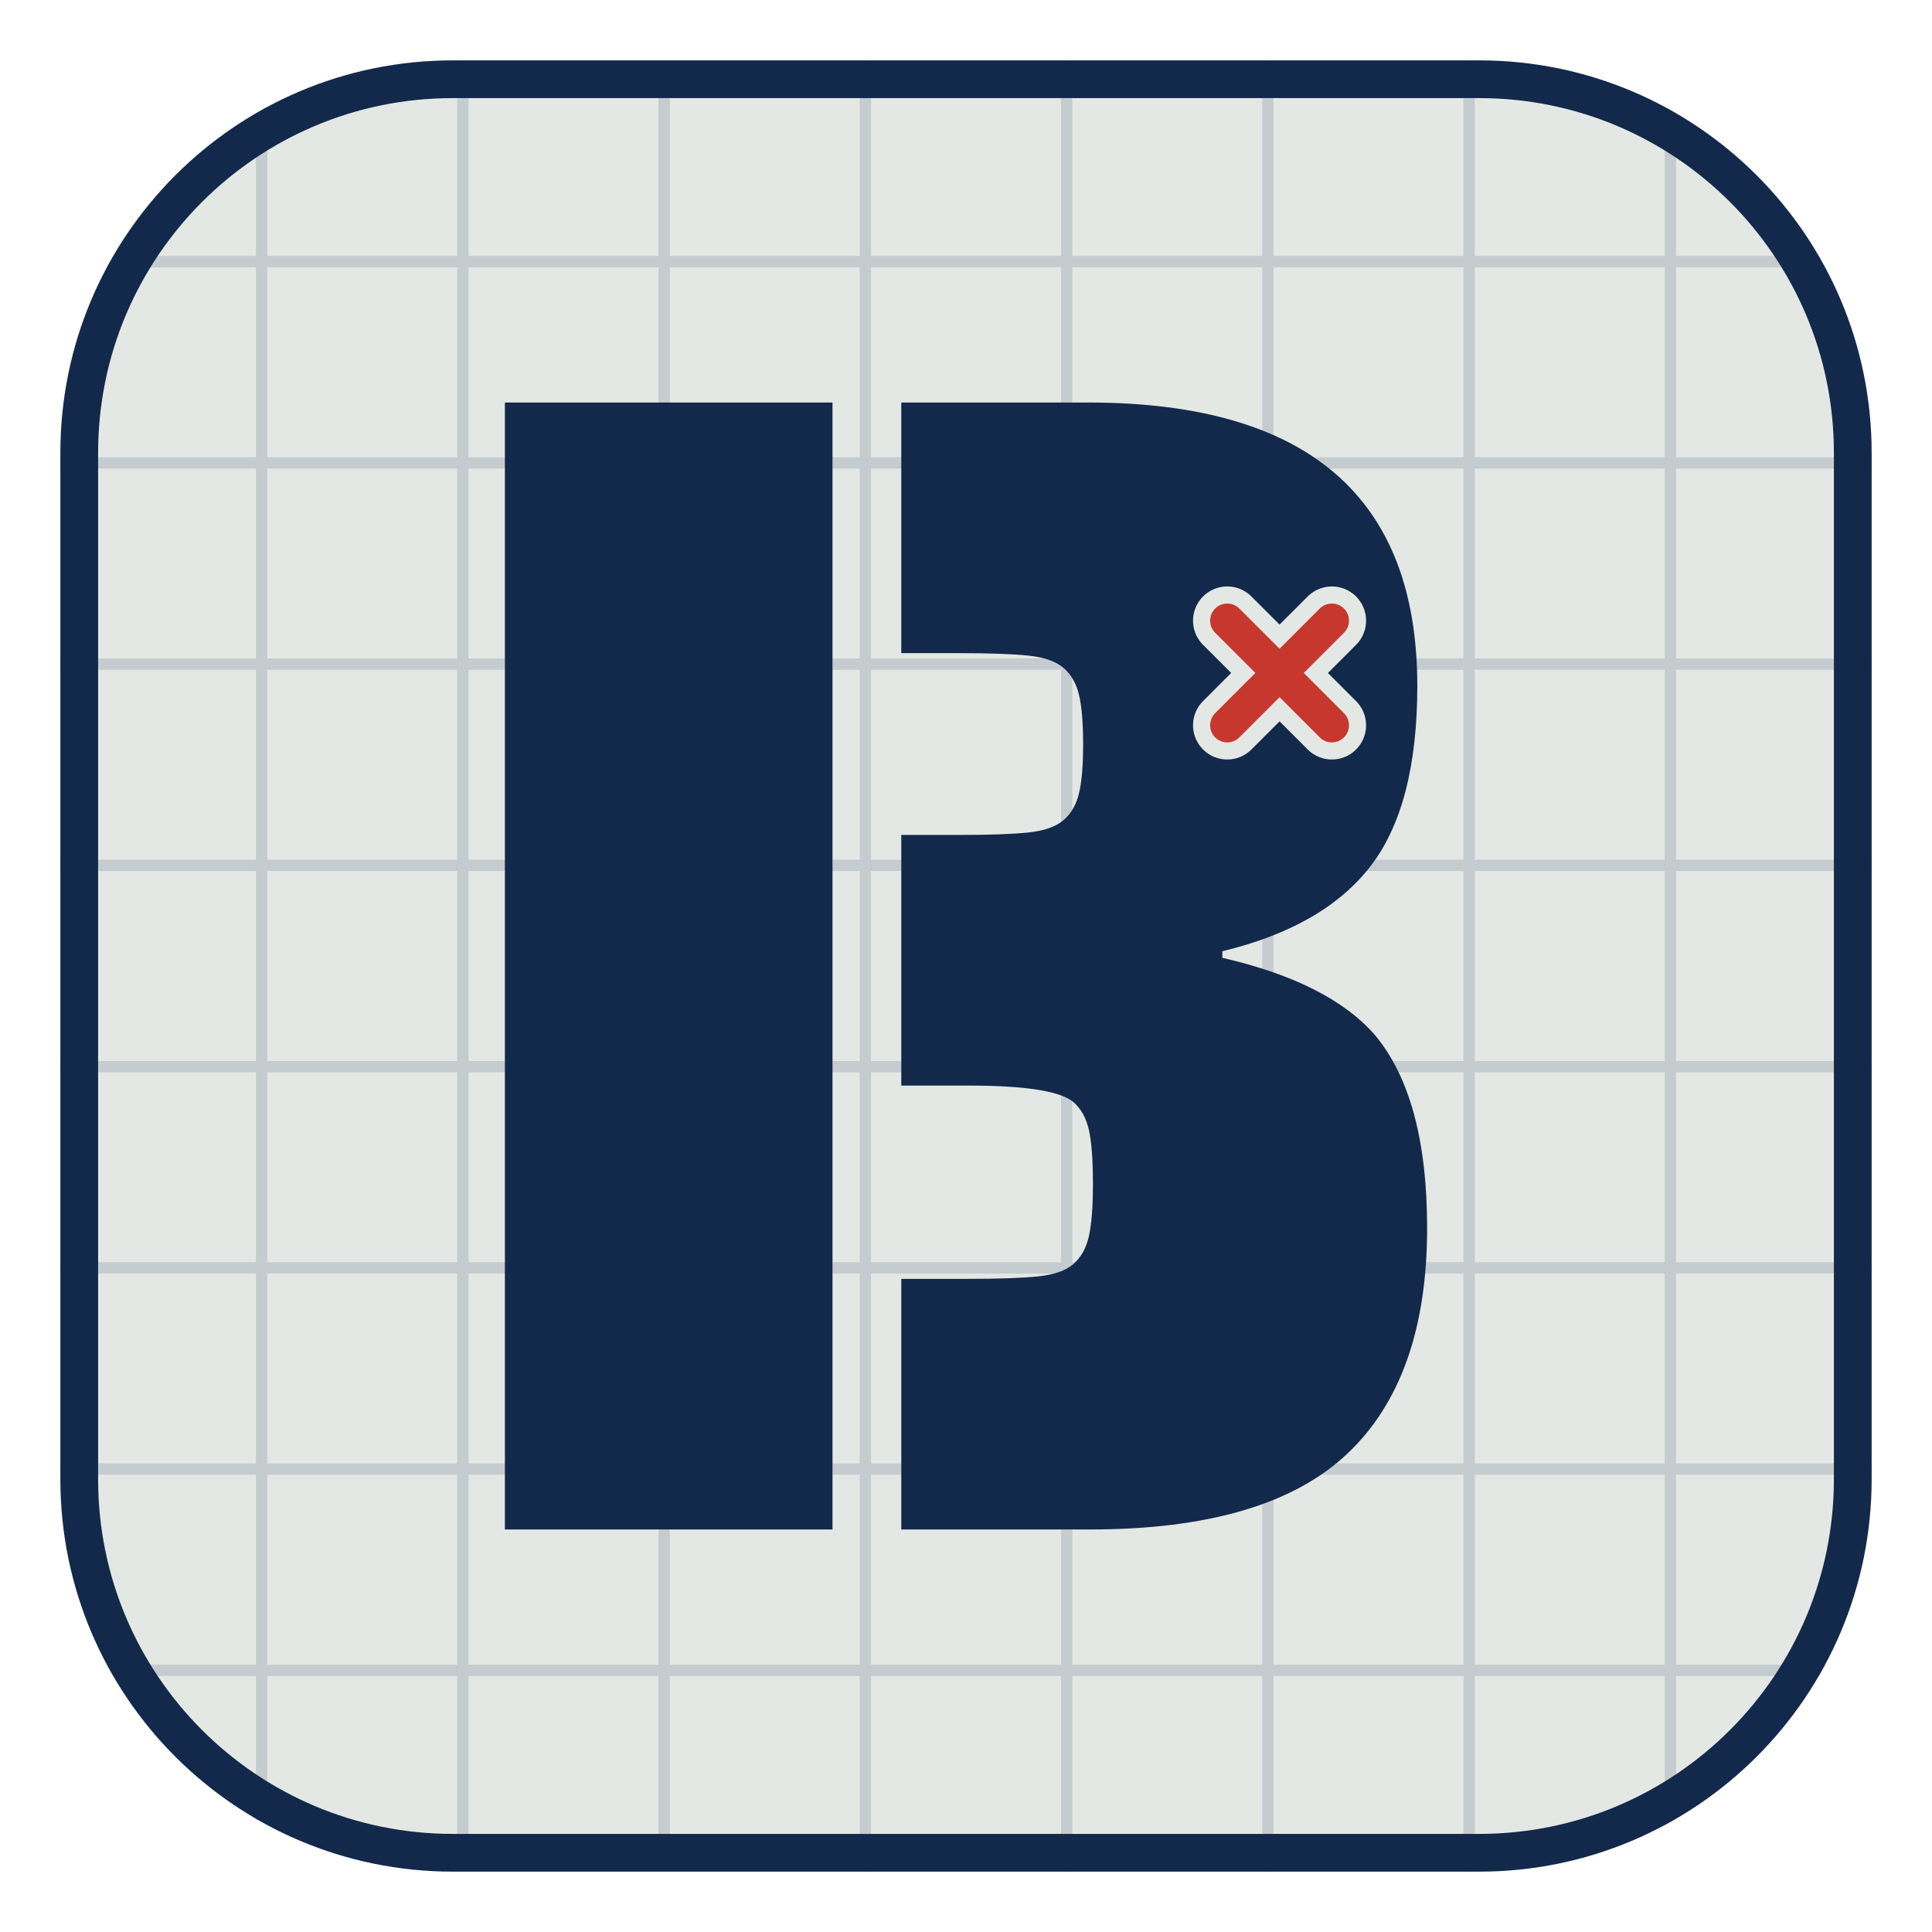
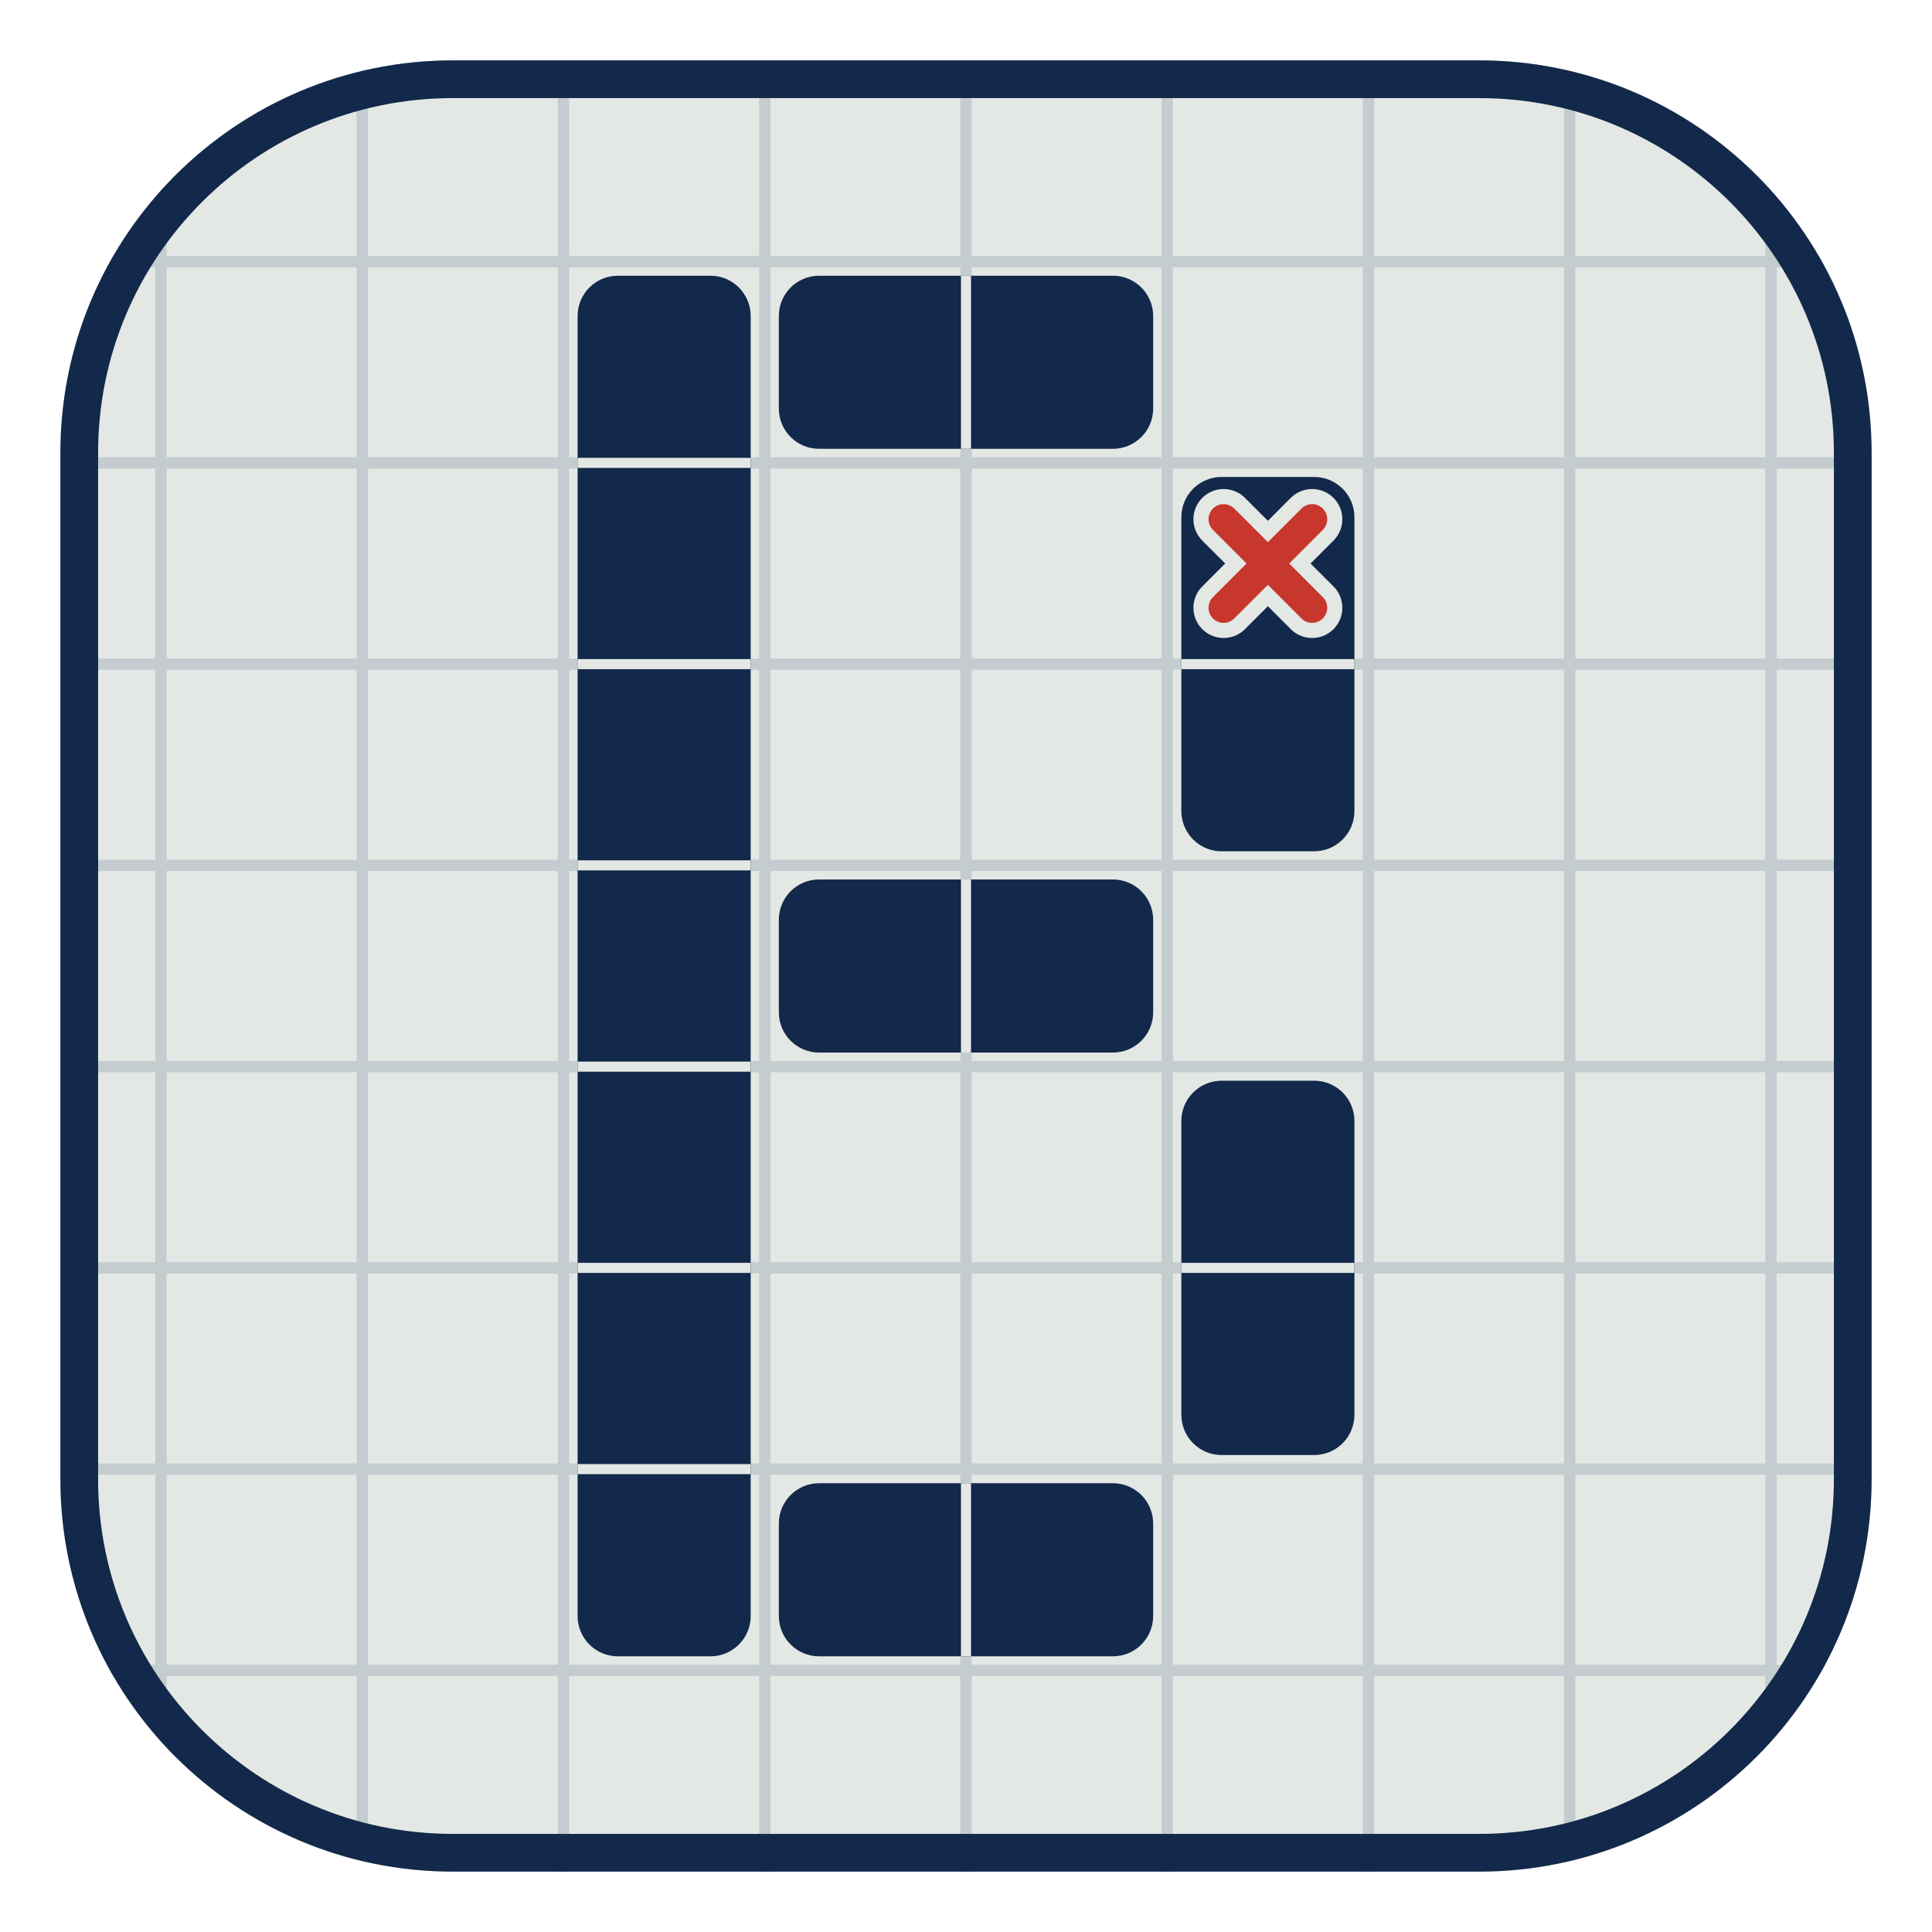
<svg xmlns="http://www.w3.org/2000/svg" viewBox="0 0 512 512" width="512" height="512" role="img" aria-label="Broadside">
  <defs>
    <clipPath id="tile">
      <rect x="16" y="16" width="480" height="480" rx="104" />
    </clipPath>
  </defs>
  <rect x="16" y="16" width="480" height="480" rx="104" fill="#e3e8e4" />
-   <path d="M69.33 16V496M16 69.33H496M122.67 16V496M16 122.67H496M176.00 16V496M16 176.00H496M229.33 16V496M16 229.33H496M282.67 16V496M16 282.67H496M336.00 16V496M16 336.00H496M389.33 16V496M16 389.33H496M442.67 16V496M16 442.67H496" stroke="#c4ccd0" stroke-width="3" clip-path="url(#tile)" />
-   <path fill="#13294b" d="M133.8 106.67H220.62V405.33H133.8ZM238.85 338.91H256.65Q268.81 338.91 275.1 338.26Q281.4 337.61 284.43 335.01Q287.47 332.4 288.56 327.63Q289.64 322.85 289.64 313.74Q289.64 304.19 288.56 299.41Q287.47 294.64 284.43 292.03Q279.22 287.69 256.65 287.69H238.85V221.27H254.05Q266.2 221.27 272.5 220.62Q278.79 219.97 281.83 217.36Q284.87 214.76 285.95 210.2Q287.04 205.64 287.04 197.4Q287.04 188.71 285.95 184.16Q284.87 179.6 281.83 176.99Q278.79 174.39 272.5 173.74Q266.2 173.09 254.05 173.09H238.85V106.67H288.34Q375.6 106.67 375.6 181.77Q375.6 213.46 363.22 229.52Q350.85 245.58 323.94 252.09V253.83Q352.16 260.34 364.31 274.23Q378.2 290.73 378.2 325.46Q378.2 365.4 356.93 385.36Q335.66 405.33 288.78 405.33H238.85Z" />
-   <path d="M325.23 164.48L352.96 192.21M325.23 192.21L352.96 164.48" stroke="#e3e8e4" stroke-width="18.13" stroke-linecap="round" />
-   <path d="M325.23 164.48L352.96 192.21M325.23 192.21L352.96 164.48" stroke="#c8372d" stroke-width="9.07" stroke-linecap="round" />
+   <path d="M42.67 16V496M96.00 16V496M149.33 16V496M202.67 16V496M256.00 16V496M309.33 16V496M362.67 16V496M416.00 16V496M469.33 16V496M16 16.00H496M16 69.33H496M16 122.67H496M16 176.00H496M16 229.33H496M16 282.67H496M16 336.00H496M16 389.33H496M16 442.67H496" stroke="#c4ccd0" stroke-width="3" clip-path="url(#tile)" />
+   <rect x="153.07" y="73.07" width="45.87" height="365.87" rx="10.67" fill="#13294b" />
+   <path d="M153.07 122.67H198.93" stroke="#e3e8e4" stroke-width="2.67" />
+   <path d="M153.07 176.00H198.93" stroke="#e3e8e4" stroke-width="2.67" />
+   <path d="M153.07 229.33H198.93" stroke="#e3e8e4" stroke-width="2.67" />
+   <path d="M153.07 282.67H198.93" stroke="#e3e8e4" stroke-width="2.67" />
+   <path d="M153.07 336.00H198.93" stroke="#e3e8e4" stroke-width="2.67" />
+   <path d="M153.07 389.33H198.93" stroke="#e3e8e4" stroke-width="2.67" />
+   <rect x="206.40" y="73.07" width="99.20" height="45.87" rx="10.67" fill="#13294b" />
+   <path d="M256.00 73.07V118.93" stroke="#e3e8e4" stroke-width="2.67" />
+   <rect x="206.40" y="233.07" width="99.20" height="45.87" rx="10.67" fill="#13294b" />
+   <path d="M256.00 233.07V278.93" stroke="#e3e8e4" stroke-width="2.67" />
+   <rect x="206.40" y="393.07" width="99.20" height="45.87" rx="10.67" fill="#13294b" />
+   <path d="M256.00 393.07V438.93" stroke="#e3e8e4" stroke-width="2.67" />
+   <rect x="313.07" y="126.40" width="45.87" height="99.20" rx="10.67" fill="#13294b" />
+   <path d="M313.07 176.00H358.93" stroke="#e3e8e4" stroke-width="2.67" />
+   <rect x="313.07" y="286.40" width="45.87" height="99.20" rx="10.67" fill="#13294b" />
+   <path d="M313.07 336.00H358.93" stroke="#e3e8e4" stroke-width="2.67" />
+   <path d="M324.27 137.60L347.73 161.07M324.27 161.07L347.73 137.60" stroke="#e3e8e4" stroke-width="16.00" stroke-linecap="round" />
+   <path d="M324.27 137.60L347.73 161.07M324.27 161.07L347.73 137.60" stroke="#c8372d" stroke-width="8.00" stroke-linecap="round" />
  <rect x="21.0" y="21.0" width="470" height="470" rx="99.0" fill="none" stroke="#13294b" stroke-width="10" />
</svg>
